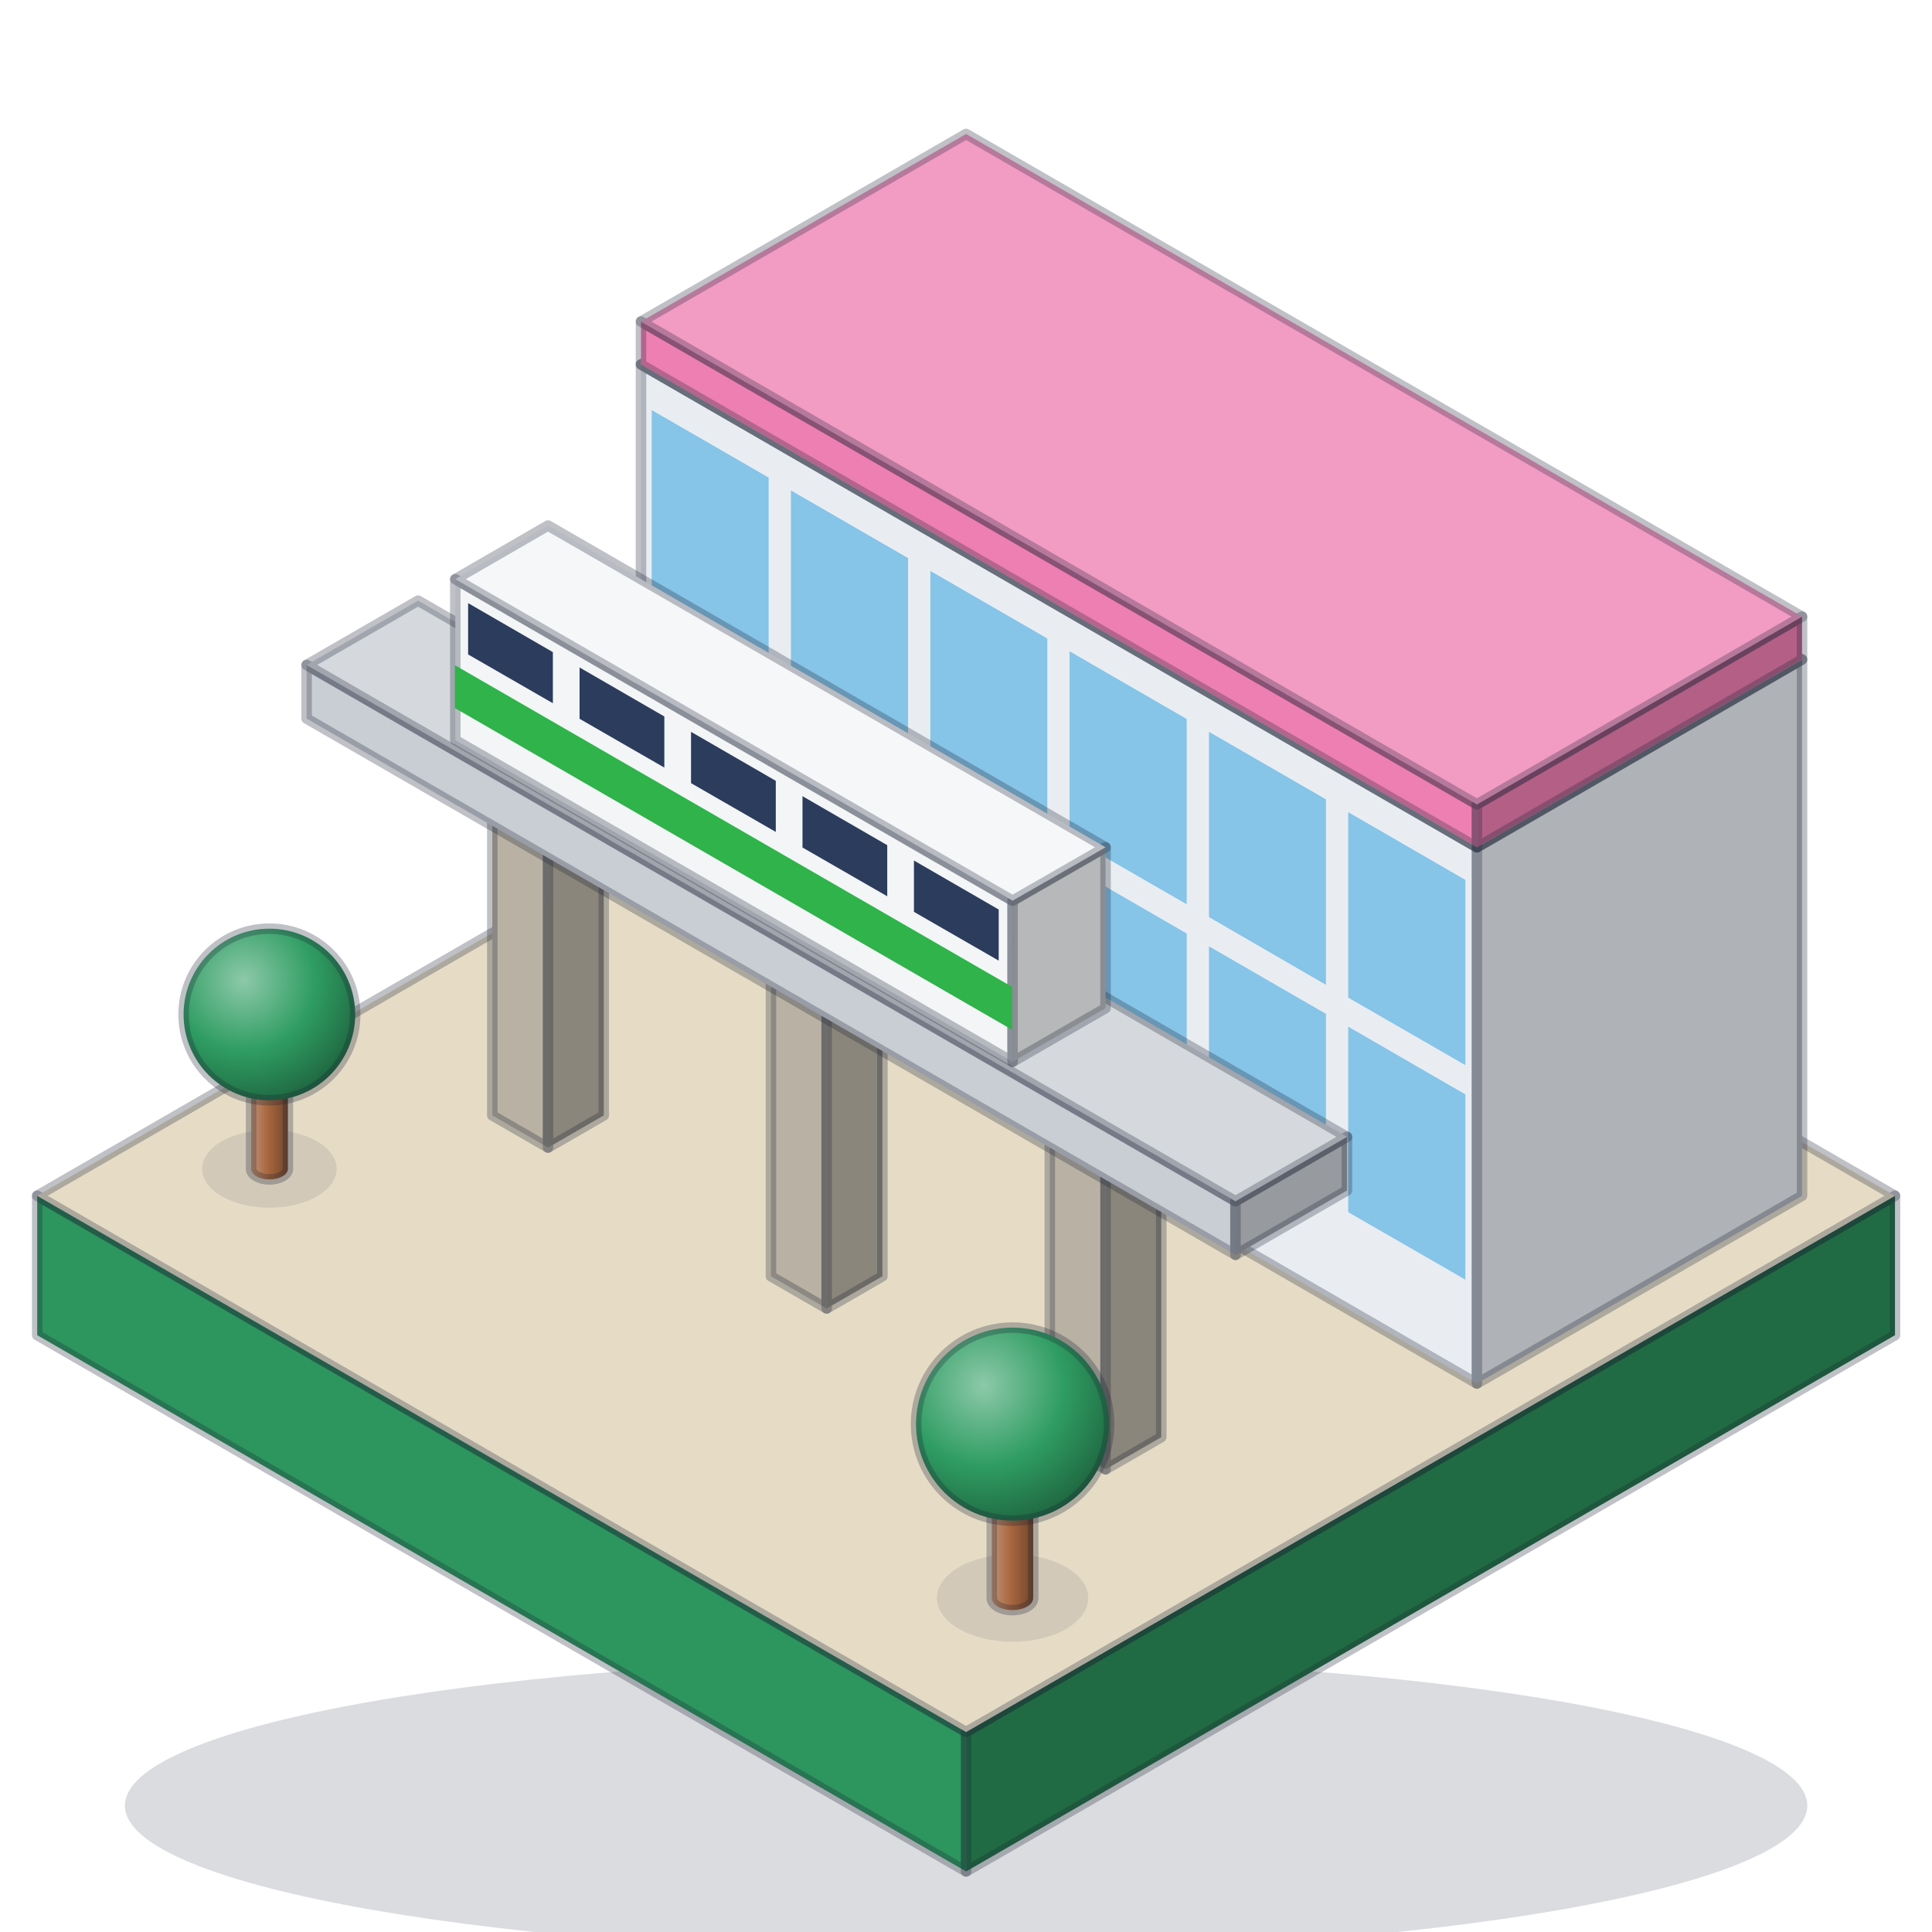
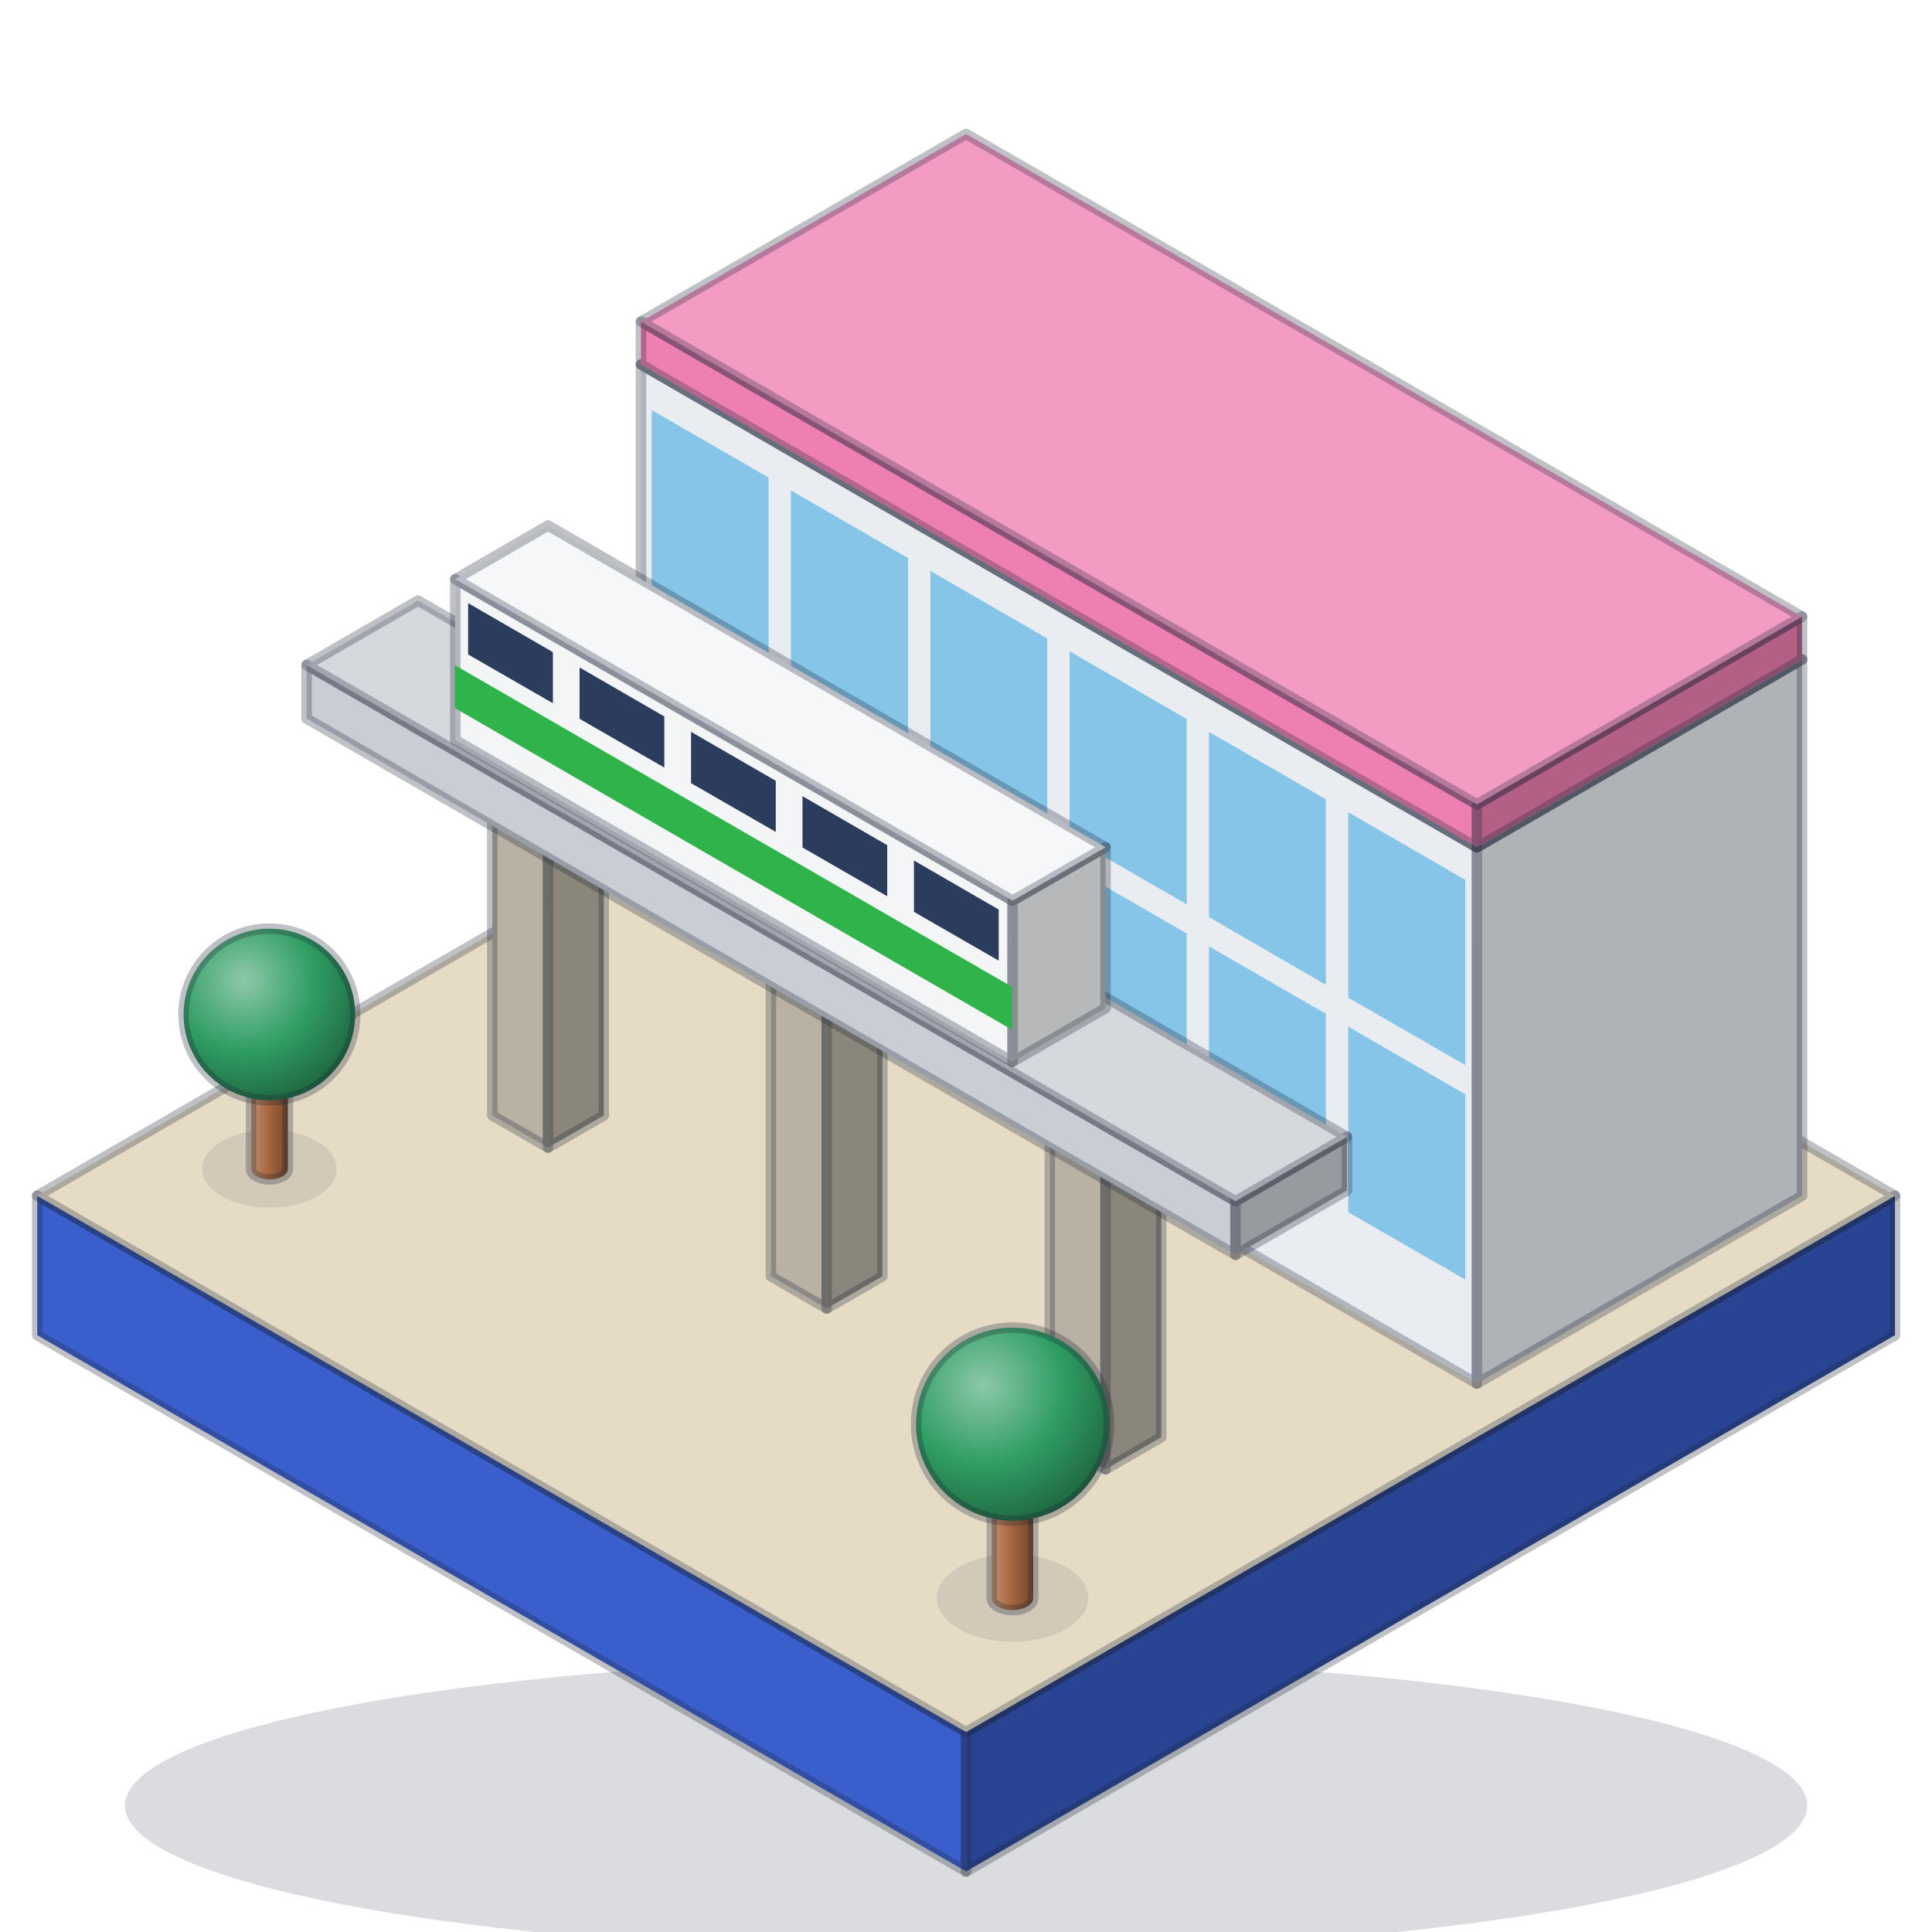
<svg xmlns="http://www.w3.org/2000/svg" viewBox="14.06 23.14 91.87 91.87" width="240" height="240">
  <defs>
    <linearGradient id="gha8673f" x1="0" x2="1" y1="0" y2="0">
      <stop offset="0" stop-color="#c09275" />
      <stop offset=".45" stop-color="#a8673f" />
      <stop offset="1" stop-color="#72462b" />
    </linearGradient>
    <radialGradient id="gr2f9d63" cx=".35" cy=".3" r=".75">
      <stop offset="0" stop-color="#8dc9a9" />
      <stop offset=".55" stop-color="#2f9d63" />
      <stop offset="1" stop-color="#1f6640" />
    </radialGradient>
  </defs>
  <ellipse cx="60" cy="109" rx="40" ry="7" fill="#1a2332" opacity=".16" />
-   <path d="M15.83 86.63L60 112.13L60 105.5L15.83 80Z" fill="#2d955e" stroke="#1a2332" stroke-opacity=".28" stroke-width=".5" stroke-linejoin="round" />
-   <path d="M104.17 86.63L60 112.13L60 105.5L104.17 80Z" fill="#206b43" stroke="#1a2332" stroke-opacity=".28" stroke-width=".5" stroke-linejoin="round" />
+   <path d="M15.83 86.63L60 112.13L60 105.5L15.83 80Z" fill="#3a5fcd" stroke="#1a2332" stroke-opacity=".28" stroke-width=".5" stroke-linejoin="round" />
+   <path d="M104.17 86.63L60 112.13L60 105.5L104.17 80Z" fill="#294493" stroke="#1a2332" stroke-opacity=".28" stroke-width=".5" stroke-linejoin="round" />
  <path d="M60 54.5L104.17 80L60 105.5L15.83 80Z" fill="#e6dcc6" stroke="#1a2332" stroke-opacity=".28" stroke-width=".5" stroke-linejoin="round" />
  <path d="M44.54 65.97L84.29 88.93L84.29 63.43L44.54 40.47Z" fill="#e9edf2" stroke="#1a2332" stroke-opacity=".28" stroke-width=".5" stroke-linejoin="round" />
  <path d="M99.75 80L84.29 88.93L84.29 63.43L99.75 54.5Z" fill="#afb2b6" stroke="#1a2332" stroke-opacity=".28" stroke-width=".5" stroke-linejoin="round" />
  <path d="M60 31.55L99.75 54.5L84.29 63.43L44.54 40.47Z" fill="#eef1f5" stroke="#1a2332" stroke-opacity=".28" stroke-width=".5" stroke-linejoin="round" />
  <path d="M45.05 61.65L50.61 64.87L50.61 56.05L45.05 52.84Z" fill="#86c4e8" />
  <path d="M45.05 51.45L50.61 54.67L50.61 45.85L45.05 42.64Z" fill="#86c4e8" />
  <path d="M51.67 65.48L57.24 68.69L57.24 59.88L51.67 56.66Z" fill="#86c4e8" />
  <path d="M51.67 55.28L57.24 58.49L57.24 49.68L51.67 46.46Z" fill="#86c4e8" />
  <path d="M58.3 69.3L63.86 72.52L63.86 63.7L58.3 60.49Z" fill="#86c4e8" />
  <path d="M58.3 59.1L63.86 62.32L63.86 53.5L58.3 50.29Z" fill="#86c4e8" />
  <path d="M64.92 73.13L70.49 76.34L70.49 67.53L64.92 64.31Z" fill="#86c4e8" />
  <path d="M64.92 62.93L70.49 66.14L70.49 57.33L64.92 54.11Z" fill="#86c4e8" />
  <path d="M71.55 76.95L77.11 80.17L77.11 71.35L71.55 68.14Z" fill="#86c4e8" />
  <path d="M71.55 66.75L77.11 69.97L77.11 61.15L71.55 57.94Z" fill="#86c4e8" />
  <path d="M78.17 80.78L83.74 83.99L83.74 75.18L78.17 71.96Z" fill="#86c4e8" />
  <path d="M78.17 70.58L83.74 73.79L83.74 64.98L78.17 61.76Z" fill="#86c4e8" />
  <path d="M44.54 40.47L84.29 63.43L84.29 61.39L44.54 38.43Z" fill="#ee7fb2" stroke="#1a2332" stroke-opacity=".28" stroke-width=".5" stroke-linejoin="round" />
  <path d="M99.75 54.5L84.29 63.43L84.29 61.39L99.75 52.46Z" fill="#b35f86" stroke="#1a2332" stroke-opacity=".28" stroke-width=".5" stroke-linejoin="round" />
  <path d="M60 29.51L99.75 52.46L84.29 61.39L44.54 38.43Z" fill="#f29bc3" stroke="#1a2332" stroke-opacity=".28" stroke-width=".5" stroke-linejoin="round" />
  <path d="M37.47 76.18L40.12 77.71L40.12 62.41L37.47 60.88Z" fill="#b9b2a4" stroke="#1a2332" stroke-opacity=".28" stroke-width=".5" stroke-linejoin="round" />
  <path d="M42.77 76.18L40.12 77.71L40.12 62.41L42.77 60.88Z" fill="#8b867b" stroke="#1a2332" stroke-opacity=".28" stroke-width=".5" stroke-linejoin="round" />
  <path d="M40.12 59.35L42.77 60.88L40.12 62.41L37.47 60.88Z" fill="#c8c3b8" stroke="#1a2332" stroke-opacity=".28" stroke-width=".5" stroke-linejoin="round" />
  <path d="M50.72 83.83L53.37 85.36L53.37 70.06L50.72 68.53Z" fill="#b9b2a4" stroke="#1a2332" stroke-opacity=".28" stroke-width=".5" stroke-linejoin="round" />
  <path d="M56.02 83.83L53.37 85.36L53.37 70.06L56.02 68.53Z" fill="#8b867b" stroke="#1a2332" stroke-opacity=".28" stroke-width=".5" stroke-linejoin="round" />
  <path d="M53.37 67L56.02 68.53L53.37 70.06L50.72 68.53Z" fill="#c8c3b8" stroke="#1a2332" stroke-opacity=".28" stroke-width=".5" stroke-linejoin="round" />
  <path d="M63.98 91.48L66.63 93.01L66.63 77.71L63.98 76.18Z" fill="#b9b2a4" stroke="#1a2332" stroke-opacity=".28" stroke-width=".5" stroke-linejoin="round" />
  <path d="M69.28 91.48L66.63 93.01L66.63 77.71L69.28 76.18Z" fill="#8b867b" stroke="#1a2332" stroke-opacity=".28" stroke-width=".5" stroke-linejoin="round" />
  <path d="M66.63 74.65L69.28 76.18L66.63 77.71L63.98 76.18Z" fill="#c8c3b8" stroke="#1a2332" stroke-opacity=".28" stroke-width=".5" stroke-linejoin="round" />
  <path d="M28.64 57.31L72.81 82.81L72.81 80.26L28.64 54.76Z" fill="#c9cdd4" stroke="#1a2332" stroke-opacity=".28" stroke-width=".5" stroke-linejoin="round" />
  <path d="M78.11 79.75L72.81 82.81L72.81 80.26L78.11 77.2Z" fill="#979a9f" stroke="#1a2332" stroke-opacity=".28" stroke-width=".5" stroke-linejoin="round" />
  <path d="M33.94 51.7L78.11 77.2L72.81 80.26L28.64 54.76Z" fill="#d5d8dd" stroke="#1a2332" stroke-opacity=".28" stroke-width=".5" stroke-linejoin="round" />
  <path d="M35.71 58.33L62.21 73.63L62.21 65.97L35.71 50.68Z" fill="#f3f5f7" stroke="#1a2332" stroke-opacity=".28" stroke-width=".5" stroke-linejoin="round" />
  <path d="M66.63 71.08L62.21 73.63L62.21 65.97L66.63 63.43Z" fill="#b6b8b9" stroke="#1a2332" stroke-opacity=".28" stroke-width=".5" stroke-linejoin="round" />
  <path d="M40.12 48.13L66.63 63.43L62.21 65.97L35.71 50.68Z" fill="#f6f7f9" stroke="#1a2332" stroke-opacity=".28" stroke-width=".5" stroke-linejoin="round" />
  <path d="M35.69 56.81L62.19 72.11L62.19 70.07L35.69 54.77Z" fill="#2fb34a" />
  <path d="M36.32 54.26L40.35 56.58L40.35 54.15L36.32 51.82Z" fill="#2b3c5c" />
  <path d="M41.62 57.32L45.65 59.64L45.65 57.21L41.62 54.88Z" fill="#2b3c5c" />
  <path d="M46.92 60.38L50.95 62.7L50.95 60.27L46.92 57.94Z" fill="#2b3c5c" />
  <path d="M52.22 63.44L56.25 65.76L56.25 63.33L52.22 61Z" fill="#2b3c5c" />
  <path d="M57.52 66.5L61.55 68.82L61.55 66.39L57.52 64.06Z" fill="#2b3c5c" />
  <ellipse cx="26.87" cy="78.72" rx="3.2" ry="1.85" fill="#1a2332" opacity="0.1" />
  <path d="M26 78.72L26 74.24L27.75 74.24L27.75 78.72A0.87 0.5 0 0 1 26 78.72Z" fill="url(#gha8673f)" stroke="#1a2332" stroke-opacity=".28" stroke-width=".5" stroke-linejoin="round" />
  <ellipse cx="26.87" cy="74.24" rx="0.87" ry="0.5" fill="#c29579" stroke="#1a2332" stroke-opacity=".28" stroke-width=".5" stroke-linejoin="round" />
  <circle cx="26.87" cy="71.38" r="4.08" fill="url(#gr2f9d63)" stroke="#1a2332" stroke-opacity=".28" stroke-width=".5" stroke-linejoin="round" />
  <ellipse cx="62.21" cy="99.13" rx="3.6" ry="2.08" fill="#1a2332" opacity="0.1" />
  <path d="M61.22 99.13L61.22 94.08L63.19 94.08L63.19 99.13A0.98 0.57 0 0 1 61.22 99.13Z" fill="url(#gha8673f)" stroke="#1a2332" stroke-opacity=".28" stroke-width=".5" stroke-linejoin="round" />
  <ellipse cx="62.21" cy="94.08" rx="0.98" ry="0.57" fill="#c29579" stroke="#1a2332" stroke-opacity=".28" stroke-width=".5" stroke-linejoin="round" />
  <circle cx="62.21" cy="90.86" r="4.59" fill="url(#gr2f9d63)" stroke="#1a2332" stroke-opacity=".28" stroke-width=".5" stroke-linejoin="round" />
</svg>
